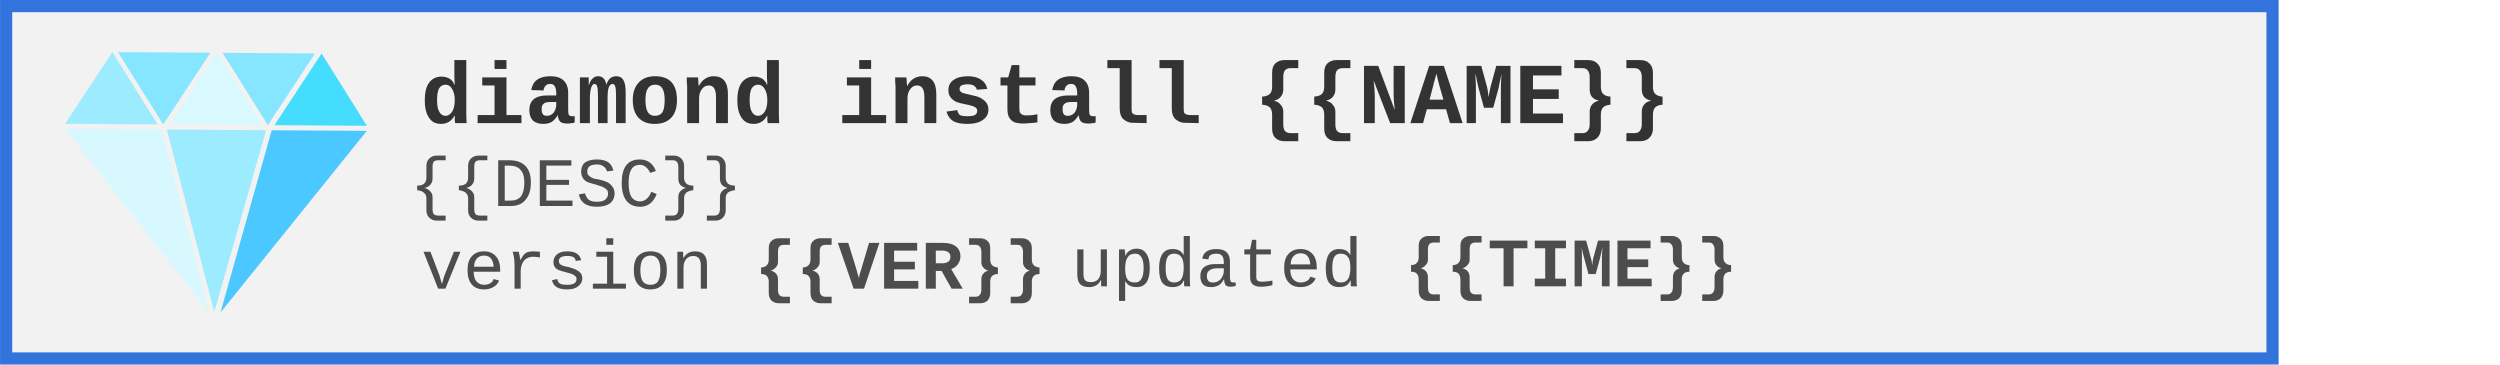
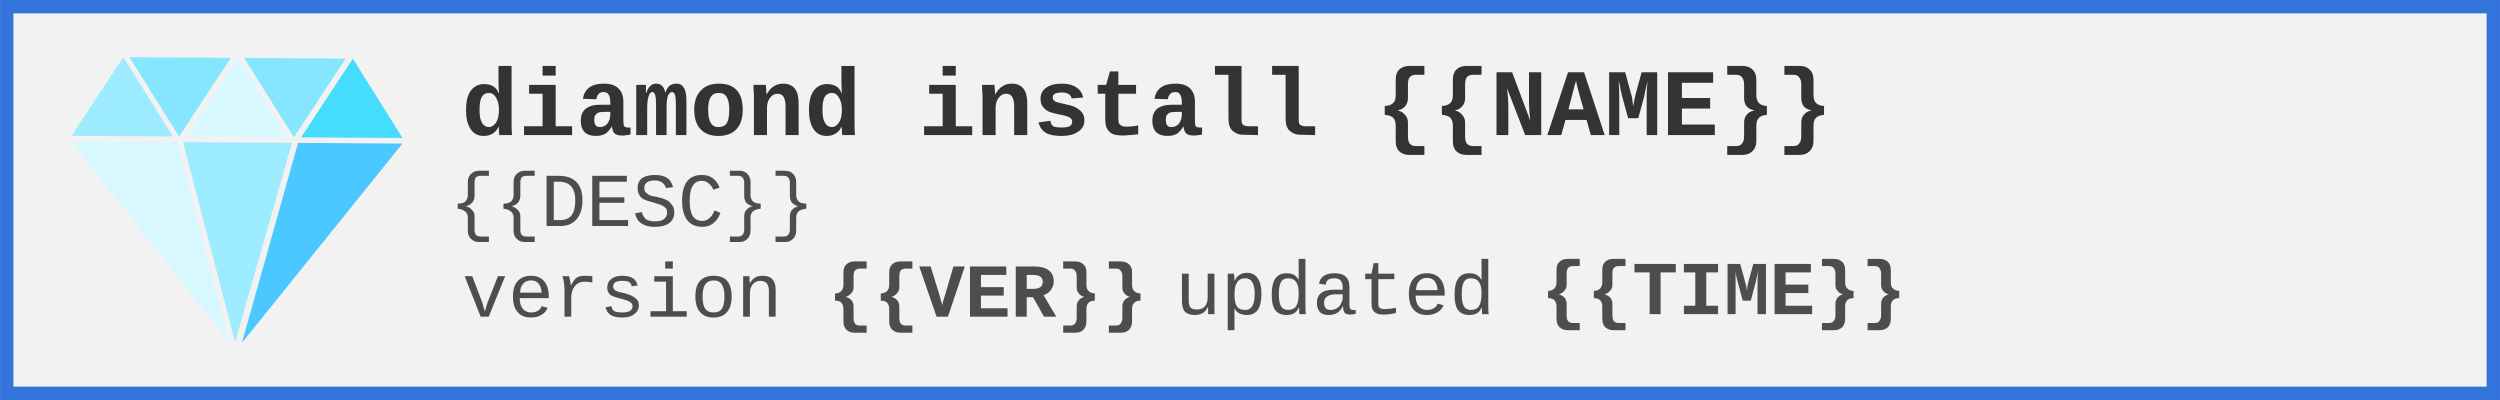
- <svg xmlns="http://www.w3.org/2000/svg" xmlns:ns1="http://www.openswatchbook.org/uri/2009/osb" xmlns:xlink="http://www.w3.org/1999/xlink" width="384" height="56" viewBox="0 0 101.6 14.817" version="1.1" id="svg8">
+ <svg xmlns="http://www.w3.org/2000/svg" xmlns:ns1="http://www.openswatchbook.org/uri/2009/osb" xmlns:xlink="http://www.w3.org/1999/xlink" width="350" height="56" viewBox="0 0 92.604 14.817" version="1.1" id="svg8">
  <defs id="defs2">
    <linearGradient id="linearGradient4837" ns1:paint="solid">
      <stop style="stop-color:#333333;stop-opacity:1;" offset="0" id="stop4835" />
    </linearGradient>
    <linearGradient id="desc-5" ns1:paint="solid">
      <stop style="stop-color:#808080;stop-opacity:1;" offset="0" id="stop4584" />
    </linearGradient>
    <linearGradient id="title" ns1:paint="solid">
      <stop style="stop-color:#4d4d4d;stop-opacity:1;" offset="0" id="stop4578" />
    </linearGradient>
    <linearGradient id="linearGradient4550" ns1:paint="solid">
      <stop style="stop-color:#000000;stop-opacity:1;" offset="0" id="stop4548" />
    </linearGradient>
    <linearGradient id="blue" ns1:paint="solid">
      <stop style="stop-color:#3273dc;stop-opacity:1;" offset="0" id="stop4493" />
    </linearGradient>
    <linearGradient id="linearGradient4489" ns1:paint="solid">
      <stop style="stop-color:#000000;stop-opacity:1;" offset="0" id="stop4487" />
    </linearGradient>
    <linearGradient xlink:href="#blue" id="linearGradient4497" x1="-0.132" y1="289.592" x2="101.732" y2="289.592" gradientUnits="userSpaceOnUse" gradientTransform="matrix(0.9065829,0,0,0.9665681,0.2476752,9.681641)" />
    <linearGradient xlink:href="#desc-5" id="linearGradient4833" gradientUnits="userSpaceOnUse" gradientTransform="translate(-0.1445234,1.354257)" x1="17.227" y1="288.157" x2="38.83" y2="288.157" />
    <linearGradient xlink:href="#linearGradient4837" id="linearGradient4839" x1="17.198" y1="286.593" x2="63.538" y2="286.593" gradientUnits="userSpaceOnUse" />
  </defs>
  <g id="layer1" transform="translate(0,-282.1833)">
    <rect style="fill:#f2f2f2;fill-opacity:1;stroke:url(#linearGradient4497);stroke-width:0.495;stroke-miterlimit:4;stroke-dasharray:none;stroke-opacity:1" id="rect4485" width="92.109" height="14.321" x="0.248" y="282.431" />
    <g transform="matrix(0.04540189,0,0,0.04540189,2.626924,282.1718)" id="layer1-7">
      <g transform="matrix(2.368939,0.01561837,-0.01561837,2.368939,-189.2364,-118.5573)" id="g4616">
        <path style="opacity:1;fill:#9debff;fill-opacity:1;stroke-width:0.52" d="M 98.361,69.185 115.648,96.402 H 80.706 Z" id="rect5915" />
        <path id="path5918" d="M 117.759,96.402 100.472,69.185 h 34.941 z" style="opacity:1;fill:#87e6ff;fill-opacity:1;stroke-width:0.52" />
        <path id="path5920" d="m 137.893,69.185 17.287,27.218 h -34.941 z" style="opacity:1;fill:#d7f9ff;fill-opacity:1;stroke-width:0.52" />
        <path style="opacity:1;fill:#87e6ff;fill-opacity:1;stroke-width:0.52" d="m 157.291,96.402 -17.287,-27.218 h 34.941 z" id="path5922" />
        <path style="opacity:1;fill:#45ddfd;fill-opacity:1;stroke-width:0.52" d="M 177.424,69.185 194.711,96.402 H 159.77 Z" id="path5924" />
        <path id="path5928" d="m 139.866,167.311 18.893,-68.997 h 35.953 z" style="opacity:1;fill:#4bc8ff;fill-opacity:1;stroke-width:0.52" />
        <path style="opacity:1;fill:#9debff;fill-opacity:1;stroke:none;stroke-width:4.27;stroke-miterlimit:4;stroke-dasharray:none;stroke-opacity:1;paint-order:stroke fill markers" d="M 137.525,167.093 119.135,98.314 h 37.516 z" id="path5930" />
        <path id="path5932" d="M 135.509,167.185 80.706,98.314 h 36.505 z" style="opacity:1;fill:#d7f8ff;fill-opacity:1;stroke-width:0.52" />
        <text transform="rotate(8.039862)" id="text4620" y="211.122" x="145.467" style="font-style:normal;font-variant:normal;font-weight:normal;font-stretch:normal;font-size:10.583px;line-height:6.615px;font-family:Megrim;-inkscape-font-specification:Megrim;text-align:center;letter-spacing:0px;word-spacing:0px;text-anchor:middle;fill:#00ffd2;fill-opacity:1;stroke:none;stroke-width:0.265" xml:space="preserve">
          <tspan style="fill:#00ffd2;fill-opacity:1;stroke-width:0.265" y="217.47" x="145.467" id="tspan4618" />
        </text>
      </g>
    </g>
    <text xml:space="preserve" style="font-style:normal;font-weight:normal;font-size:1.411px;line-height:6.615px;font-family:sans-serif;letter-spacing:0px;word-spacing:0px;fill:#333333;fill-opacity:1;stroke:none;stroke-width:0.265" x="17.091" y="287.188" id="text4536">
      <tspan id="tspan4534" x="17.091" y="287.188" style="font-style:normal;font-variant:normal;font-weight:bold;font-stretch:normal;font-size:3.528px;font-family:'Courier New';-inkscape-font-specification:'Courier New Bold';fill:#333333;fill-opacity:1;stroke-width:0.265">diamond install {{NAME}}</tspan>
    </text>
    <text xml:space="preserve" style="font-style:normal;font-weight:normal;font-size:1.411px;line-height:6.615px;font-family:sans-serif;letter-spacing:0px;word-spacing:0px;fill:#4d4d4d;fill-opacity:1;stroke:none;stroke-width:0.265" x="16.64" y="290.556" id="text4566">
      <tspan id="tspan4564" x="16.64" y="290.556" style="font-style:normal;font-variant:normal;font-weight:normal;font-stretch:normal;font-size:2.822px;font-family:'Courier New';-inkscape-font-specification:'Courier New';fill:#4d4d4d;fill-opacity:1;stroke-width:0.265">{{DESC}}</tspan>
      <tspan x="16.64" y="297.171" style="font-style:normal;font-variant:normal;font-weight:normal;font-stretch:normal;font-size:2.822px;font-family:'Courier New';-inkscape-font-specification:'Courier New';fill:#4d4d4d;fill-opacity:1;stroke-width:0.265" id="tspan4789" />
      <tspan x="16.64" y="303.785" style="font-style:normal;font-variant:normal;font-weight:normal;font-stretch:normal;font-size:2.822px;font-family:'Courier New';-inkscape-font-specification:'Courier New';fill:#4d4d4d;fill-opacity:1;stroke-width:0.265" id="tspan4791" />
      <tspan x="16.64" y="310.4" style="font-style:normal;font-variant:normal;font-weight:normal;font-stretch:normal;font-size:2.822px;font-family:'Courier New';-inkscape-font-specification:'Courier New';fill:#4d4d4d;fill-opacity:1;stroke-width:0.265" id="tspan4793" />
    </text>
    <text xml:space="preserve" style="font-style:normal;font-weight:normal;font-size:1.411px;line-height:6.615px;font-family:sans-serif;letter-spacing:0px;word-spacing:0px;fill:#4d4d4d;fill-opacity:1;stroke:none;stroke-width:0.265" x="17.117" y="293.913" id="text4566-7">
      <tspan id="tspan4564-0" x="17.117" y="293.913" style="font-style:normal;font-variant:normal;font-weight:normal;font-stretch:normal;font-size:2.822px;font-family:'Courier New';-inkscape-font-specification:'Courier New';fill:#4d4d4d;fill-opacity:1;stroke-width:0.265">version <tspan style="font-style:normal;font-variant:normal;font-weight:bold;font-stretch:normal;font-family:'Courier New';-inkscape-font-specification:'Courier New Bold'" id="tspan4841">{{VER}}</tspan>
      </tspan>
    </text>
    <text xml:space="preserve" style="font-style:normal;font-weight:normal;font-size:1.411px;line-height:6.615px;font-family:sans-serif;letter-spacing:0px;word-spacing:0px;fill:#4d4d4d;fill-opacity:1;stroke:none;stroke-width:0.265" x="43.531" y="293.822" id="text4566-0">
      <tspan id="tspan4564-4" x="43.531" y="293.822" style="font-style:normal;font-variant:normal;font-weight:normal;font-stretch:normal;font-size:2.822px;font-family:'Courier New';-inkscape-font-specification:'Courier New';fill:#4d4d4d;fill-opacity:1;stroke-width:0.265">updated <tspan style="font-style:normal;font-variant:normal;font-weight:bold;font-stretch:normal;font-family:'Courier New';-inkscape-font-specification:'Courier New Bold';fill:#4d4d4d" id="tspan4829">{{TIME}}</tspan>
      </tspan>
    </text>
  </g>
</svg>
